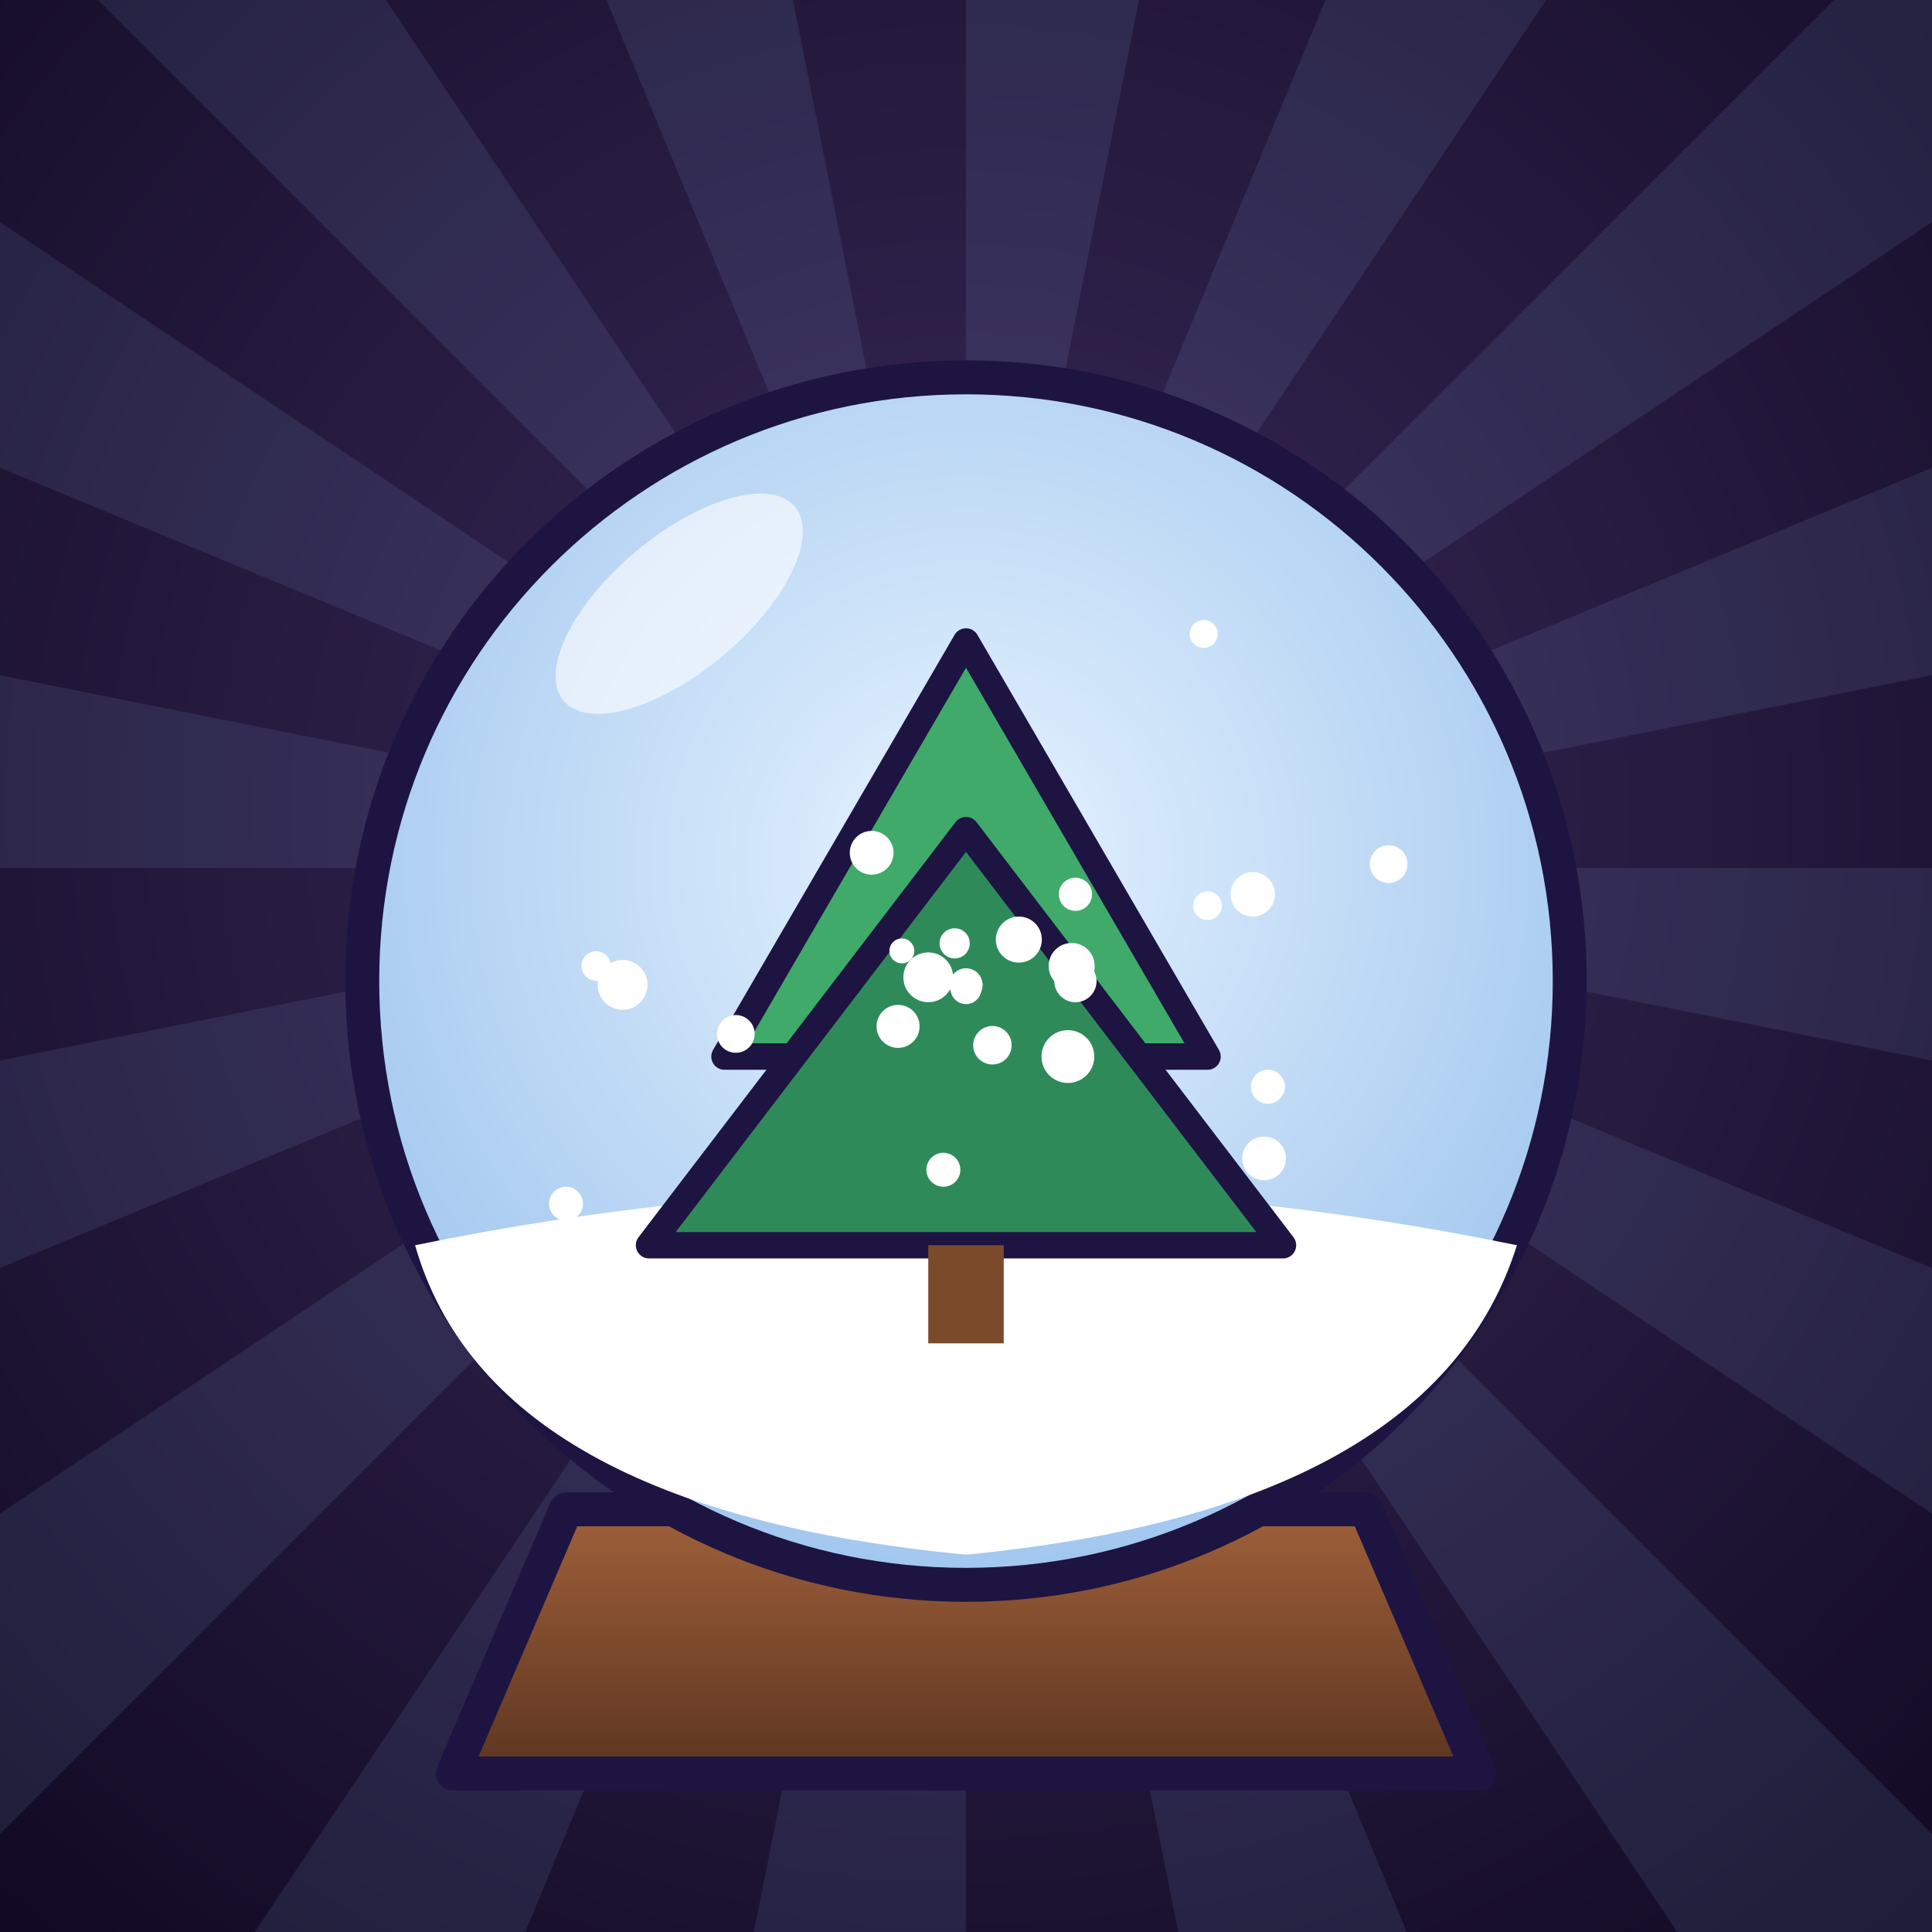
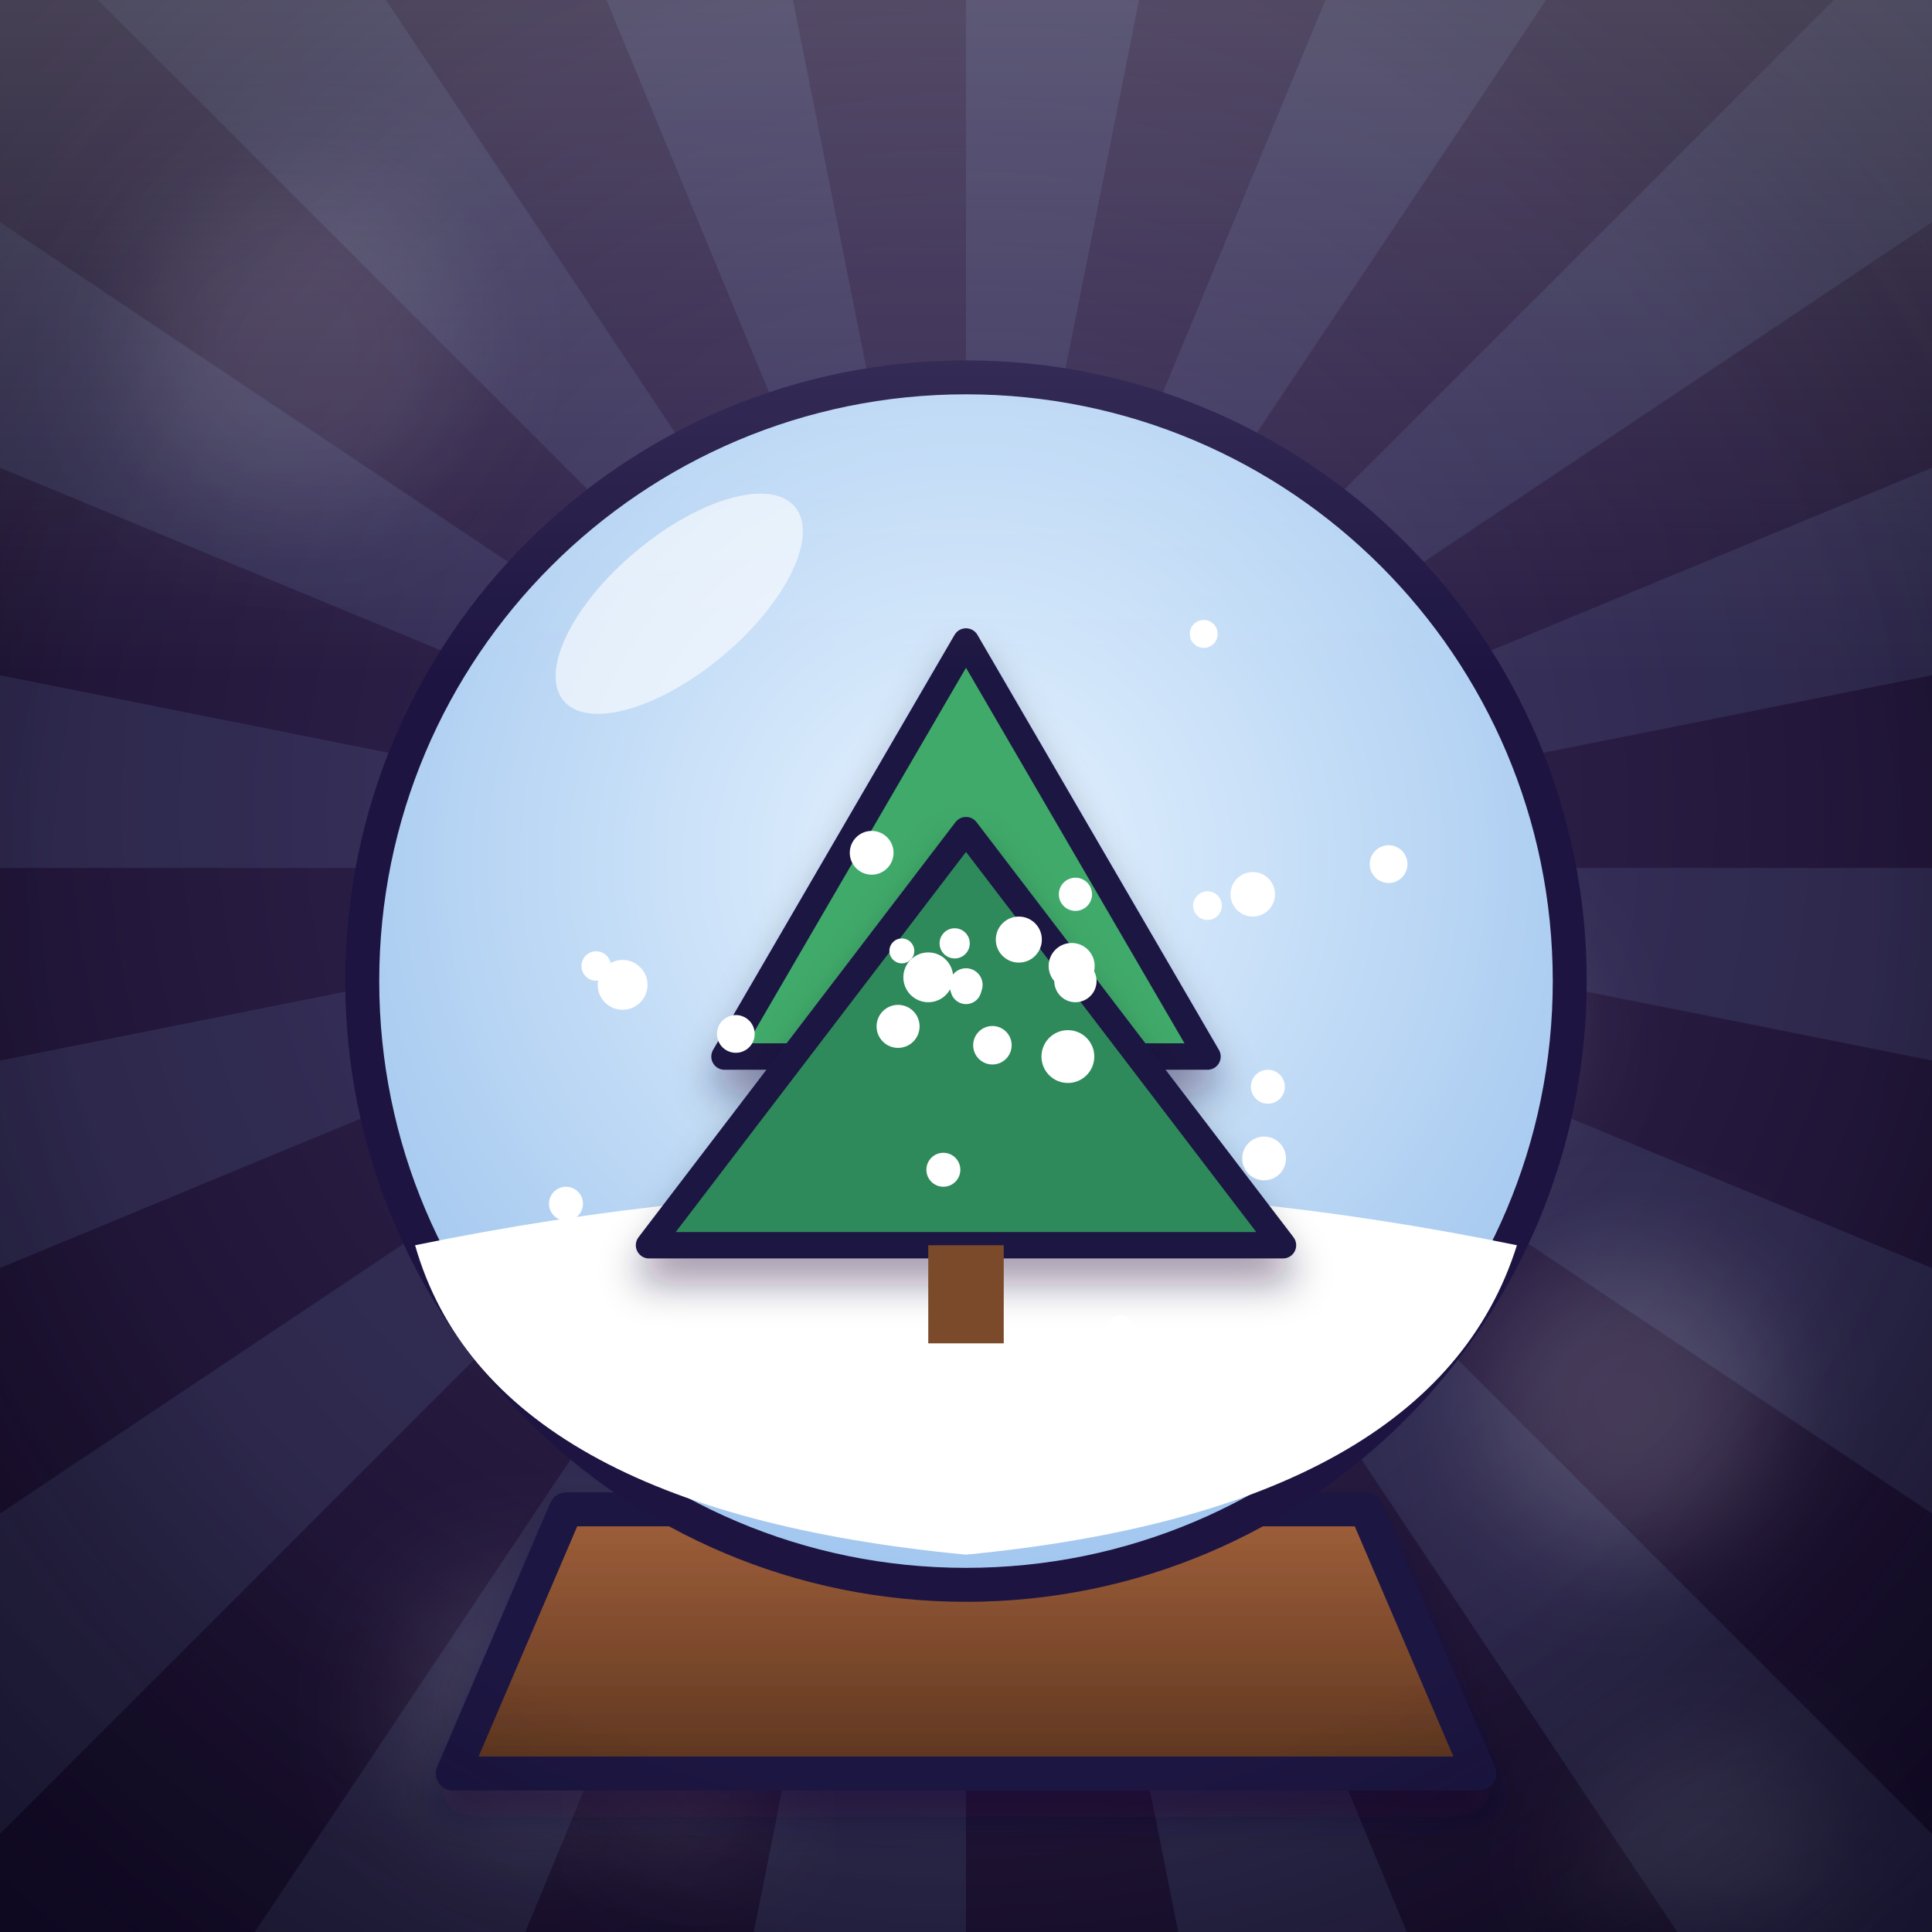
<svg xmlns="http://www.w3.org/2000/svg" viewBox="0 0 512 512" width="512" height="512">
  <defs>
+     <filter id="ds" x="-20%" y="-20%" width="140%" height="150%">
+       <feDropShadow dx="0" dy="7" stdDeviation="5" flood-color="#140c33" flood-opacity=".38" />
+     </filter>
+     <filter id="bk" x="-50%" y="-50%" width="200%" height="200%">
+       <feGaussianBlur stdDeviation="14" />
+     </filter>
+     <radialGradient id="vig" cx=".5" cy=".46" r=".75">
+       <stop offset=".62" stop-color="#000" stop-opacity="0" />
+       <stop offset="1" stop-color="#0a0620" stop-opacity=".42" />
+     </radialGradient>
+     <linearGradient id="gl" x1="0" y1="0" x2="0" y2="1">
+       <stop offset="0" stop-color="#fff" stop-opacity=".22" />
+       <stop offset=".35" stop-color="#fff" stop-opacity="0" />
+     </linearGradient>
    <radialGradient id="g1" cx="0.5" cy="0.42" r="0.75">
      <stop offset="0" stop-color="#3a2a5a" />
      <stop offset="1" stop-color="#120a24" />
    </radialGradient>
    <linearGradient id="g2" x1="0" y1="0" x2="0" y2="1">
      <stop offset="0" stop-color="#a0603a" />
      <stop offset="1" stop-color="#5c3520" />
    </linearGradient>
    <radialGradient id="g3" cx="0.5" cy="0.4" r="0.9">
      <stop offset="0" stop-color="#e6f3ff" />
      <stop offset="1" stop-color="#7fb0e6" />
    </radialGradient>
  </defs>
  <rect width="512" height="512" fill="url(#g1)" />
  <path d="M256 230L956 230L943 367ZM256 230L903 498L838 619ZM256 230L751 725L645 812ZM256 230L524 877L393 917ZM256 230L256 930L119 917ZM256 230L-12 877L-133 812ZM256 230L-239 725L-326 619ZM256 230L-391 498L-431 367ZM256 230L-444 230L-431 93ZM256 230L-391 -38L-326 -159ZM256 230L-239 -265L-133 -352ZM256 230L-12 -417L119 -457ZM256 230L256 -470L393 -457ZM256 230L524 -417L645 -352ZM256 230L751 -265L838 -159ZM256 230L903 -38L943 93Z" fill="#9cc7ff" opacity="0.1" />
-   <path d="M150 400 H362 L392 470 H120Z" fill="url(#g2)" stroke="#1d1442" stroke-width="9" stroke-linejoin="round" stroke-linecap="round" />
+   <circle cx="387" cy="274" r="27" fill="#fff" opacity="0.16" filter="url(#bk)" />
+   <circle cx="431" cy="372" r="40" fill="#fff" opacity="0.16" filter="url(#bk)" />
+   <circle cx="141" cy="453" r="38" fill="#fff" opacity="0.10" filter="url(#bk)" />
+   <circle cx="79" cy="92" r="45" fill="#fff" opacity="0.10" filter="url(#bk)" />
+   <circle cx="452" cy="494" r="33" fill="#fff" opacity="0.09" filter="url(#bk)" />
+   <circle cx="185" cy="474" r="18" fill="#fff" opacity="0.12" filter="url(#bk)" />
+   <path d="M150 400 H362 L392 470 H120Z" fill="url(#g2)" stroke="#1d1442" stroke-width="9" stroke-linejoin="round" stroke-linecap="round" filter="url(#ds)" />
  <circle cx="256" cy="260" r="160" fill="url(#g3)" stroke="#1d1442" stroke-width="9" />
  <path d="M110 330 Q256 300 402 330 Q380 400 256 412 Q130 400 110 330Z" fill="#fff" />
-   <path d="M256 170 L320 280 H192Z" fill="#3faa6a" stroke="#1d1442" stroke-width="7" stroke-linejoin="round" stroke-linecap="round" />
-   <path d="M256 220 L340 330 H172Z" fill="#2f8a5a" stroke="#1d1442" stroke-width="7" stroke-linejoin="round" stroke-linecap="round" />
+   <path d="M256 170 L320 280 H192Z" fill="#3faa6a" stroke="#1d1442" stroke-width="7" stroke-linejoin="round" stroke-linecap="round" filter="url(#ds)" />
+   <path d="M256 220 L340 330 H172Z" fill="#2f8a5a" stroke="#1d1442" stroke-width="7" stroke-linejoin="round" stroke-linecap="round" filter="url(#ds)" />
  <rect x="246" y="330" width="20" height="26" fill="#7a4a2a" />
  <circle cx="276" cy="373" r="3.5" fill="#fff" />
  <circle cx="253" cy="250" r="4.0" fill="#fff" />
  <circle cx="285" cy="260" r="5.6" fill="#fff" />
  <circle cx="195" cy="274" r="5.0" fill="#fff" />
  <circle cx="297" cy="352" r="3.4" fill="#fff" />
  <circle cx="256" cy="262" r="4.1" fill="#fff" />
  <circle cx="150" cy="319" r="4.5" fill="#fff" />
  <circle cx="283" cy="280" r="7.0" fill="#fff" />
  <circle cx="336" cy="288" r="4.5" fill="#fff" />
  <circle cx="231" cy="226" r="5.8" fill="#fff" />
  <circle cx="165" cy="261" r="6.6" fill="#fff" />
  <circle cx="239" cy="252" r="3.3" fill="#fff" />
  <circle cx="320" cy="240" r="3.8" fill="#fff" />
  <circle cx="332" cy="237" r="5.9" fill="#fff" />
  <circle cx="285" cy="237" r="4.4" fill="#fff" />
  <circle cx="270" cy="249" r="6.1" fill="#fff" />
  <circle cx="335" cy="307" r="5.8" fill="#fff" />
  <circle cx="368" cy="229" r="5.0" fill="#fff" />
  <circle cx="263" cy="277" r="5.1" fill="#fff" />
  <circle cx="246" cy="259" r="6.6" fill="#fff" />
  <circle cx="158" cy="256" r="3.9" fill="#fff" />
  <circle cx="256" cy="261" r="4.4" fill="#fff" />
  <circle cx="250" cy="310" r="4.5" fill="#fff" />
  <circle cx="319" cy="168" r="3.7" fill="#fff" />
  <circle cx="238" cy="272" r="5.7" fill="#fff" />
  <circle cx="284" cy="256" r="6.1" fill="#fff" />
  <ellipse cx="180" cy="160" rx="40" ry="18" fill="#fff" opacity="0.6" transform="rotate(-40 180 160)" />
+   <rect width="512" height="512" fill="url(#vig)" />
+   <rect width="512" height="512" fill="url(#gl)" />
</svg>
